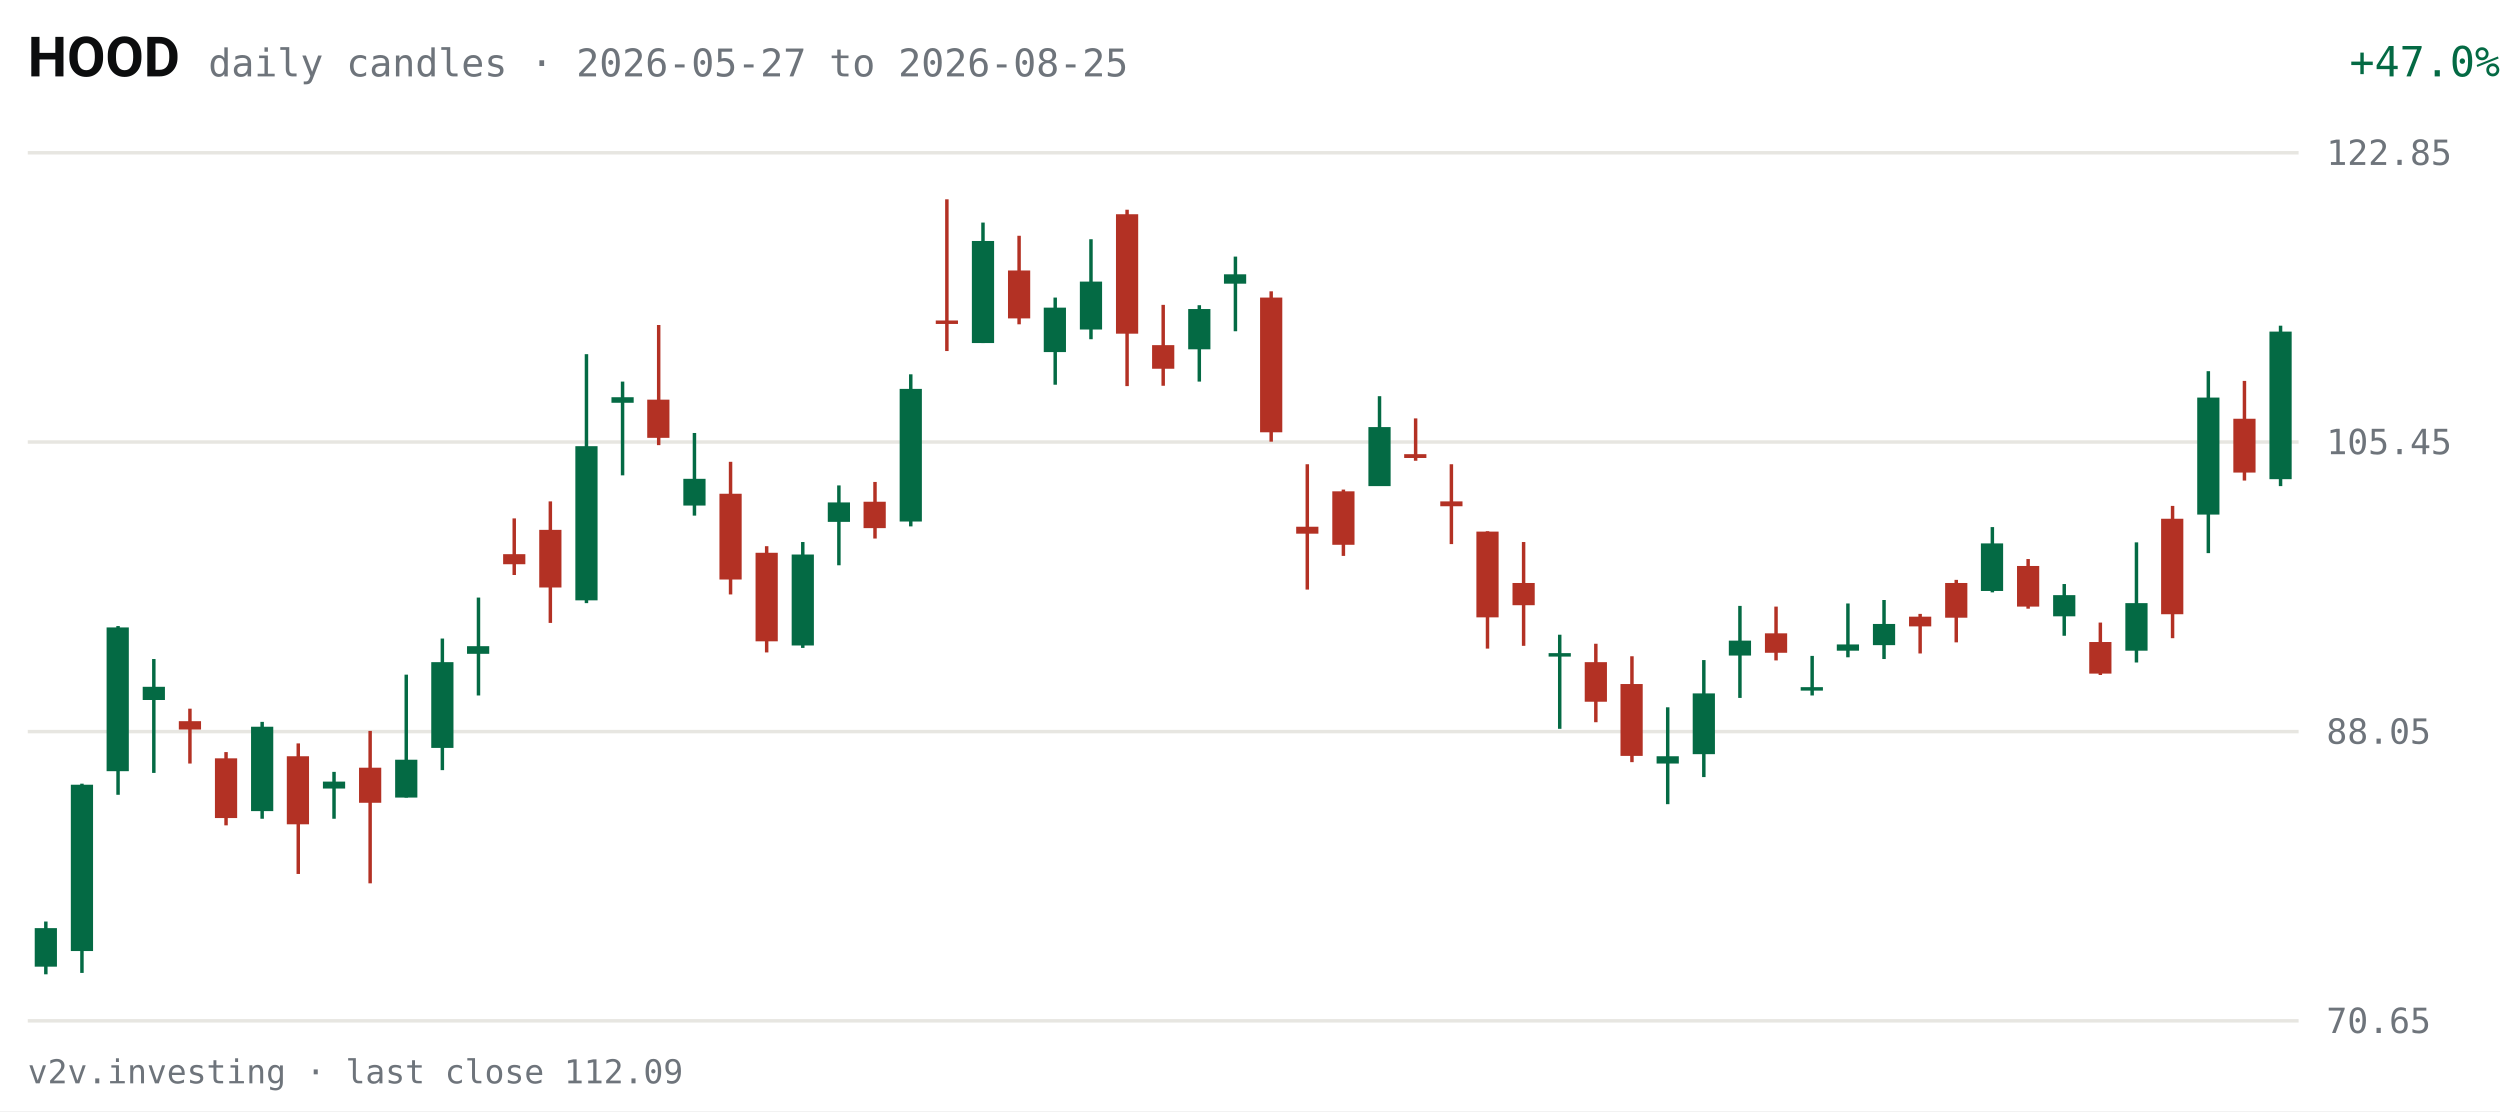
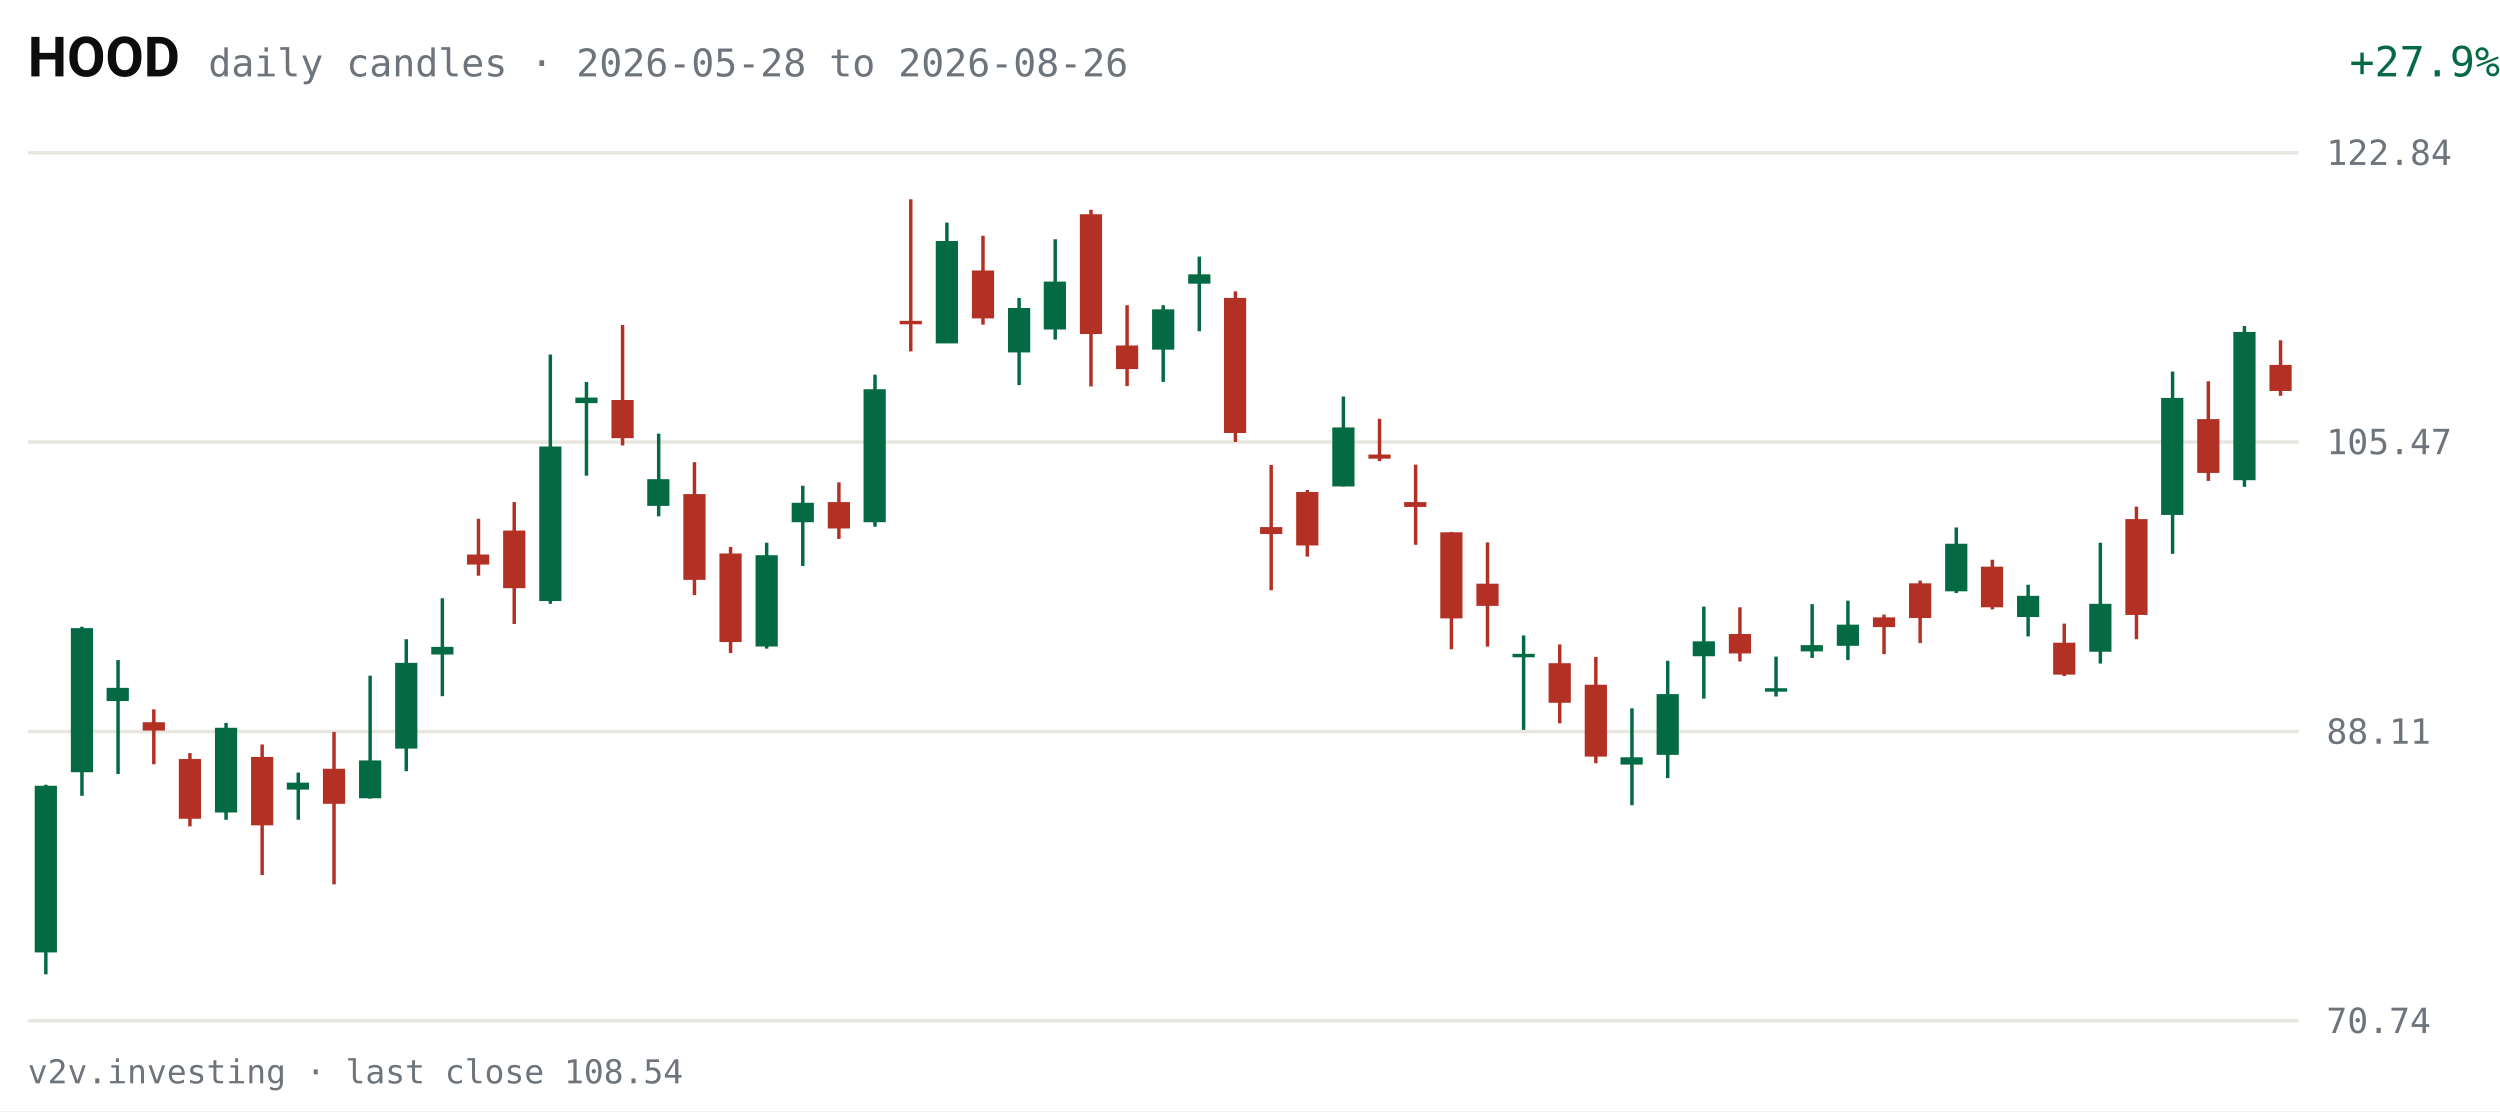
<svg xmlns="http://www.w3.org/2000/svg" viewBox="0 0 720 320" width="720" height="320" role="img" aria-label="HOOD daily candles, last 63 sessions">
  <rect width="720" height="320" fill="#FFFFFF" />
  <text x="8" y="22" fill="#0C0D0E" font-size="16" font-weight="600" font-family="system-ui,-apple-system,Segoe UI,Roboto,sans-serif">HOOD</text>
-   <text x="60" y="22" fill="#6E747B" font-size="11" font-family="ui-monospace,SFMono-Regular,Menlo,Consolas,monospace">daily candles · 2026-05-27 to 2026-08-25</text>
-   <text x="670" y="22" fill="#046A44" font-size="12" text-anchor="end" font-family="ui-monospace,SFMono-Regular,Menlo,Consolas,monospace" transform="translate(50,0)">+47.0%</text>
+   <text x="60" y="22" fill="#6E747B" font-size="11" font-family="ui-monospace,SFMono-Regular,Menlo,Consolas,monospace">daily candles · 2026-05-28 to 2026-08-26</text>
+   <text x="670" y="22" fill="#046A44" font-size="12" text-anchor="end" font-family="ui-monospace,SFMono-Regular,Menlo,Consolas,monospace" transform="translate(50,0)">+27.9%</text>
  <g font-family="ui-monospace,SFMono-Regular,Menlo,Consolas,monospace">
    <line x1="8" y1="294.0" x2="662" y2="294.0" stroke="#E7E6E1" stroke-width="1" />
-     <text x="670" y="297.5" fill="#6E747B" font-size="10">70.65</text>
+     <text x="670" y="297.5" fill="#6E747B" font-size="10">70.74</text>
    <line x1="8" y1="210.7" x2="662" y2="210.7" stroke="#E7E6E1" stroke-width="1" />
-     <text x="670" y="214.2" fill="#6E747B" font-size="10">88.05</text>
+     <text x="670" y="214.2" fill="#6E747B" font-size="10">88.11</text>
    <line x1="8" y1="127.3" x2="662" y2="127.3" stroke="#E7E6E1" stroke-width="1" />
-     <text x="670" y="130.8" fill="#6E747B" font-size="10">105.45</text>
+     <text x="670" y="130.8" fill="#6E747B" font-size="10">105.47</text>
    <line x1="8" y1="44.0" x2="662" y2="44.0" stroke="#E7E6E1" stroke-width="1" />
-     <text x="670" y="47.5" fill="#6E747B" font-size="10">122.85</text>
-     <line x1="13.2" y1="265.4" x2="13.2" y2="280.6" stroke="#046A44" stroke-width="1" />
-     <rect x="10.0" y="267.3" width="6.4" height="11.1" fill="#046A44" />
-     <line x1="23.6" y1="225.7" x2="23.6" y2="280.2" stroke="#046A44" stroke-width="1" />
-     <rect x="20.4" y="226.0" width="6.4" height="47.9" fill="#046A44" />
-     <line x1="34.0" y1="180.3" x2="34.0" y2="228.9" stroke="#046A44" stroke-width="1" />
-     <rect x="30.7" y="180.7" width="6.4" height="41.4" fill="#046A44" />
-     <line x1="44.3" y1="189.8" x2="44.3" y2="222.6" stroke="#046A44" stroke-width="1" />
-     <rect x="41.1" y="197.8" width="6.4" height="3.8" fill="#046A44" />
-     <line x1="54.7" y1="204.1" x2="54.7" y2="219.9" stroke="#B33124" stroke-width="1" />
-     <rect x="51.5" y="207.7" width="6.4" height="2.4" fill="#B33124" />
-     <line x1="65.1" y1="216.6" x2="65.1" y2="237.7" stroke="#B33124" stroke-width="1" />
-     <rect x="61.9" y="218.4" width="6.4" height="17.2" fill="#B33124" />
-     <line x1="75.5" y1="207.9" x2="75.5" y2="235.8" stroke="#046A44" stroke-width="1" />
-     <rect x="72.3" y="209.3" width="6.4" height="24.3" fill="#046A44" />
-     <line x1="85.9" y1="214.1" x2="85.9" y2="251.7" stroke="#B33124" stroke-width="1" />
-     <rect x="82.6" y="217.8" width="6.4" height="19.6" fill="#B33124" />
-     <line x1="96.2" y1="222.3" x2="96.2" y2="235.8" stroke="#046A44" stroke-width="1" />
-     <rect x="93.0" y="225.1" width="6.4" height="2.0" fill="#046A44" />
-     <line x1="106.6" y1="210.5" x2="106.6" y2="254.4" stroke="#B33124" stroke-width="1" />
-     <rect x="103.4" y="221.1" width="6.4" height="10.1" fill="#B33124" />
-     <line x1="117.0" y1="194.3" x2="117.0" y2="229.7" stroke="#046A44" stroke-width="1" />
-     <rect x="113.8" y="218.8" width="6.4" height="10.9" fill="#046A44" />
-     <line x1="127.4" y1="183.9" x2="127.4" y2="221.8" stroke="#046A44" stroke-width="1" />
-     <rect x="124.2" y="190.7" width="6.4" height="24.7" fill="#046A44" />
-     <line x1="137.8" y1="172.1" x2="137.8" y2="200.3" stroke="#046A44" stroke-width="1" />
-     <rect x="134.5" y="186.1" width="6.4" height="2.2" fill="#046A44" />
-     <line x1="148.1" y1="149.3" x2="148.1" y2="165.6" stroke="#B33124" stroke-width="1" />
-     <rect x="144.9" y="159.6" width="6.4" height="2.9" fill="#B33124" />
-     <line x1="158.5" y1="144.4" x2="158.5" y2="179.4" stroke="#B33124" stroke-width="1" />
-     <rect x="155.3" y="152.6" width="6.4" height="16.6" fill="#B33124" />
-     <line x1="168.9" y1="102.0" x2="168.9" y2="173.7" stroke="#046A44" stroke-width="1" />
-     <rect x="165.7" y="128.5" width="6.4" height="44.4" fill="#046A44" />
-     <line x1="179.3" y1="109.9" x2="179.3" y2="136.9" stroke="#046A44" stroke-width="1" />
-     <rect x="176.1" y="114.4" width="6.4" height="1.6" fill="#046A44" />
-     <line x1="189.7" y1="93.6" x2="189.7" y2="128.2" stroke="#B33124" stroke-width="1" />
-     <rect x="186.4" y="115.1" width="6.4" height="11.0" fill="#B33124" />
-     <line x1="200.0" y1="124.7" x2="200.0" y2="148.5" stroke="#046A44" stroke-width="1" />
-     <rect x="196.8" y="137.9" width="6.4" height="7.7" fill="#046A44" />
-     <line x1="210.4" y1="133.0" x2="210.4" y2="171.2" stroke="#B33124" stroke-width="1" />
-     <rect x="207.2" y="142.2" width="6.4" height="24.7" fill="#B33124" />
-     <line x1="220.8" y1="157.3" x2="220.8" y2="187.9" stroke="#B33124" stroke-width="1" />
-     <rect x="217.6" y="159.2" width="6.4" height="25.5" fill="#B33124" />
-     <line x1="231.2" y1="156.1" x2="231.2" y2="186.6" stroke="#046A44" stroke-width="1" />
-     <rect x="228.0" y="159.7" width="6.4" height="26.2" fill="#046A44" />
-     <line x1="241.6" y1="139.8" x2="241.6" y2="162.8" stroke="#046A44" stroke-width="1" />
-     <rect x="238.4" y="144.7" width="6.4" height="5.6" fill="#046A44" />
-     <line x1="252.0" y1="138.8" x2="252.0" y2="155.1" stroke="#B33124" stroke-width="1" />
-     <rect x="248.7" y="144.5" width="6.4" height="7.6" fill="#B33124" />
-     <line x1="262.3" y1="107.8" x2="262.3" y2="151.6" stroke="#046A44" stroke-width="1" />
-     <rect x="259.1" y="112.0" width="6.4" height="38.2" fill="#046A44" />
-     <line x1="272.7" y1="57.4" x2="272.7" y2="101.1" stroke="#B33124" stroke-width="1" />
-     <rect x="269.5" y="92.3" width="6.4" height="1.0" fill="#B33124" />
-     <line x1="283.1" y1="64.1" x2="283.1" y2="98.8" stroke="#046A44" stroke-width="1" />
-     <rect x="279.9" y="69.4" width="6.4" height="29.4" fill="#046A44" />
-     <line x1="293.5" y1="67.9" x2="293.5" y2="93.4" stroke="#B33124" stroke-width="1" />
-     <rect x="290.3" y="77.9" width="6.4" height="13.8" fill="#B33124" />
-     <line x1="303.9" y1="85.7" x2="303.9" y2="110.8" stroke="#046A44" stroke-width="1" />
-     <rect x="300.6" y="88.6" width="6.4" height="12.8" fill="#046A44" />
-     <line x1="314.2" y1="68.9" x2="314.2" y2="97.7" stroke="#046A44" stroke-width="1" />
-     <rect x="311.0" y="81.1" width="6.4" height="13.8" fill="#046A44" />
-     <line x1="324.6" y1="60.4" x2="324.6" y2="111.2" stroke="#B33124" stroke-width="1" />
-     <rect x="321.4" y="61.7" width="6.4" height="34.4" fill="#B33124" />
-     <line x1="335.0" y1="87.8" x2="335.0" y2="111.1" stroke="#B33124" stroke-width="1" />
-     <rect x="331.8" y="99.4" width="6.4" height="6.8" fill="#B33124" />
-     <line x1="345.4" y1="87.9" x2="345.4" y2="109.9" stroke="#046A44" stroke-width="1" />
-     <rect x="342.2" y="89.0" width="6.4" height="11.6" fill="#046A44" />
-     <line x1="355.8" y1="73.9" x2="355.8" y2="95.4" stroke="#046A44" stroke-width="1" />
-     <rect x="352.5" y="79.0" width="6.4" height="2.7" fill="#046A44" />
-     <line x1="366.1" y1="83.9" x2="366.1" y2="127.2" stroke="#B33124" stroke-width="1" />
-     <rect x="362.9" y="85.7" width="6.4" height="38.8" fill="#B33124" />
-     <line x1="376.5" y1="133.7" x2="376.5" y2="169.8" stroke="#B33124" stroke-width="1" />
-     <rect x="373.3" y="151.7" width="6.4" height="2.0" fill="#B33124" />
-     <line x1="386.9" y1="141.0" x2="386.9" y2="160.1" stroke="#B33124" stroke-width="1" />
-     <rect x="383.7" y="141.5" width="6.4" height="15.4" fill="#B33124" />
-     <line x1="397.3" y1="114.1" x2="397.3" y2="139.9" stroke="#046A44" stroke-width="1" />
-     <rect x="394.1" y="123.0" width="6.4" height="17.0" fill="#046A44" />
-     <line x1="407.7" y1="120.5" x2="407.7" y2="132.7" stroke="#B33124" stroke-width="1" />
-     <rect x="404.4" y="130.8" width="6.4" height="1.1" fill="#B33124" />
-     <line x1="418.0" y1="133.7" x2="418.0" y2="156.7" stroke="#B33124" stroke-width="1" />
-     <rect x="414.8" y="144.4" width="6.4" height="1.4" fill="#B33124" />
-     <line x1="428.4" y1="153.0" x2="428.4" y2="186.8" stroke="#B33124" stroke-width="1" />
-     <rect x="425.2" y="153.1" width="6.4" height="24.7" fill="#B33124" />
-     <line x1="438.8" y1="156.1" x2="438.8" y2="186.0" stroke="#B33124" stroke-width="1" />
-     <rect x="435.6" y="167.9" width="6.4" height="6.4" fill="#B33124" />
-     <line x1="449.2" y1="182.8" x2="449.2" y2="209.9" stroke="#046A44" stroke-width="1" />
-     <rect x="446.0" y="188.1" width="6.4" height="1.0" fill="#046A44" />
-     <line x1="459.6" y1="185.4" x2="459.6" y2="208.0" stroke="#B33124" stroke-width="1" />
-     <rect x="456.4" y="190.7" width="6.4" height="11.4" fill="#B33124" />
-     <line x1="470.0" y1="189.0" x2="470.0" y2="219.5" stroke="#B33124" stroke-width="1" />
-     <rect x="466.7" y="197.0" width="6.4" height="20.7" fill="#B33124" />
-     <line x1="480.3" y1="203.7" x2="480.3" y2="231.6" stroke="#046A44" stroke-width="1" />
-     <rect x="477.1" y="217.8" width="6.4" height="2.1" fill="#046A44" />
-     <line x1="490.7" y1="190.1" x2="490.7" y2="223.8" stroke="#046A44" stroke-width="1" />
-     <rect x="487.5" y="199.7" width="6.4" height="17.5" fill="#046A44" />
-     <line x1="501.1" y1="174.5" x2="501.1" y2="201.0" stroke="#046A44" stroke-width="1" />
-     <rect x="497.9" y="184.5" width="6.4" height="4.3" fill="#046A44" />
-     <line x1="511.5" y1="174.7" x2="511.5" y2="190.2" stroke="#B33124" stroke-width="1" />
-     <rect x="508.3" y="182.4" width="6.4" height="5.6" fill="#B33124" />
-     <line x1="521.9" y1="188.9" x2="521.9" y2="200.3" stroke="#046A44" stroke-width="1" />
-     <rect x="518.6" y="197.9" width="6.4" height="1.0" fill="#046A44" />
-     <line x1="532.2" y1="173.8" x2="532.2" y2="189.3" stroke="#046A44" stroke-width="1" />
-     <rect x="529.0" y="185.6" width="6.4" height="1.8" fill="#046A44" />
-     <line x1="542.6" y1="172.8" x2="542.6" y2="189.8" stroke="#046A44" stroke-width="1" />
-     <rect x="539.4" y="179.7" width="6.4" height="6.1" fill="#046A44" />
-     <line x1="553.0" y1="176.8" x2="553.0" y2="188.2" stroke="#B33124" stroke-width="1" />
-     <rect x="549.8" y="177.6" width="6.4" height="2.8" fill="#B33124" />
-     <line x1="563.4" y1="167.0" x2="563.4" y2="185.0" stroke="#B33124" stroke-width="1" />
-     <rect x="560.2" y="167.9" width="6.4" height="10.0" fill="#B33124" />
-     <line x1="573.8" y1="151.8" x2="573.8" y2="170.6" stroke="#046A44" stroke-width="1" />
-     <rect x="570.5" y="156.5" width="6.4" height="13.7" fill="#046A44" />
-     <line x1="584.1" y1="161.0" x2="584.1" y2="175.3" stroke="#B33124" stroke-width="1" />
-     <rect x="580.9" y="163.0" width="6.4" height="11.7" fill="#B33124" />
-     <line x1="594.5" y1="168.2" x2="594.5" y2="183.1" stroke="#046A44" stroke-width="1" />
-     <rect x="591.3" y="171.4" width="6.4" height="6.1" fill="#046A44" />
-     <line x1="604.9" y1="179.3" x2="604.9" y2="194.4" stroke="#B33124" stroke-width="1" />
-     <rect x="601.7" y="184.9" width="6.4" height="9.1" fill="#B33124" />
-     <line x1="615.3" y1="156.2" x2="615.3" y2="190.8" stroke="#046A44" stroke-width="1" />
-     <rect x="612.1" y="173.7" width="6.4" height="13.7" fill="#046A44" />
-     <line x1="625.7" y1="145.7" x2="625.7" y2="183.8" stroke="#B33124" stroke-width="1" />
-     <rect x="622.4" y="149.4" width="6.4" height="27.5" fill="#B33124" />
-     <line x1="636.0" y1="106.9" x2="636.0" y2="159.3" stroke="#046A44" stroke-width="1" />
-     <rect x="632.8" y="114.5" width="6.4" height="33.7" fill="#046A44" />
-     <line x1="646.4" y1="109.7" x2="646.4" y2="138.4" stroke="#B33124" stroke-width="1" />
-     <rect x="643.2" y="120.6" width="6.4" height="15.5" fill="#B33124" />
-     <line x1="656.8" y1="93.8" x2="656.8" y2="140.0" stroke="#046A44" stroke-width="1" />
-     <rect x="653.6" y="95.5" width="6.4" height="42.5" fill="#046A44" />
+     <text x="670" y="47.5" fill="#6E747B" font-size="10">122.84</text>
+     <line x1="13.2" y1="226.0" x2="13.2" y2="280.6" stroke="#046A44" stroke-width="1" />
+     <rect x="10.0" y="226.3" width="6.4" height="48.0" fill="#046A44" />
+     <line x1="23.6" y1="180.5" x2="23.6" y2="229.2" stroke="#046A44" stroke-width="1" />
+     <rect x="20.4" y="180.9" width="6.4" height="41.5" fill="#046A44" />
+     <line x1="34.0" y1="190.1" x2="34.0" y2="222.9" stroke="#046A44" stroke-width="1" />
+     <rect x="30.7" y="198.1" width="6.4" height="3.8" fill="#046A44" />
+     <line x1="44.3" y1="204.3" x2="44.3" y2="220.1" stroke="#B33124" stroke-width="1" />
+     <rect x="41.1" y="208.0" width="6.4" height="2.4" fill="#B33124" />
+     <line x1="54.7" y1="216.9" x2="54.7" y2="238.0" stroke="#B33124" stroke-width="1" />
+     <rect x="51.5" y="218.6" width="6.4" height="17.2" fill="#B33124" />
+     <line x1="65.1" y1="208.2" x2="65.1" y2="236.1" stroke="#046A44" stroke-width="1" />
+     <rect x="61.9" y="209.6" width="6.4" height="24.4" fill="#046A44" />
+     <line x1="75.5" y1="214.4" x2="75.5" y2="252.0" stroke="#B33124" stroke-width="1" />
+     <rect x="72.3" y="218.0" width="6.4" height="19.7" fill="#B33124" />
+     <line x1="85.9" y1="222.5" x2="85.9" y2="236.1" stroke="#046A44" stroke-width="1" />
+     <rect x="82.6" y="225.4" width="6.4" height="2.0" fill="#046A44" />
+     <line x1="96.2" y1="210.8" x2="96.2" y2="254.7" stroke="#B33124" stroke-width="1" />
+     <rect x="93.0" y="221.4" width="6.4" height="10.1" fill="#B33124" />
+     <line x1="106.6" y1="194.6" x2="106.6" y2="230.0" stroke="#046A44" stroke-width="1" />
+     <rect x="103.4" y="219.0" width="6.4" height="10.9" fill="#046A44" />
+     <line x1="117.0" y1="184.1" x2="117.0" y2="222.1" stroke="#046A44" stroke-width="1" />
+     <rect x="113.8" y="190.9" width="6.4" height="24.7" fill="#046A44" />
+     <line x1="127.4" y1="172.3" x2="127.4" y2="200.5" stroke="#046A44" stroke-width="1" />
+     <rect x="124.2" y="186.3" width="6.4" height="2.2" fill="#046A44" />
+     <line x1="137.8" y1="149.4" x2="137.8" y2="165.8" stroke="#B33124" stroke-width="1" />
+     <rect x="134.5" y="159.7" width="6.4" height="2.9" fill="#B33124" />
+     <line x1="148.1" y1="144.6" x2="148.1" y2="179.7" stroke="#B33124" stroke-width="1" />
+     <rect x="144.9" y="152.8" width="6.4" height="16.6" fill="#B33124" />
+     <line x1="158.5" y1="102.1" x2="158.5" y2="173.9" stroke="#046A44" stroke-width="1" />
+     <rect x="155.3" y="128.6" width="6.4" height="44.5" fill="#046A44" />
+     <line x1="168.9" y1="110.0" x2="168.9" y2="137.0" stroke="#046A44" stroke-width="1" />
+     <rect x="165.7" y="114.5" width="6.4" height="1.6" fill="#046A44" />
+     <line x1="179.3" y1="93.6" x2="179.3" y2="128.3" stroke="#B33124" stroke-width="1" />
+     <rect x="176.1" y="115.2" width="6.4" height="11.0" fill="#B33124" />
+     <line x1="189.7" y1="124.9" x2="189.7" y2="148.7" stroke="#046A44" stroke-width="1" />
+     <rect x="186.4" y="138.0" width="6.4" height="7.7" fill="#046A44" />
+     <line x1="200.0" y1="133.1" x2="200.0" y2="171.4" stroke="#B33124" stroke-width="1" />
+     <rect x="196.8" y="142.3" width="6.4" height="24.7" fill="#B33124" />
+     <line x1="210.4" y1="157.5" x2="210.4" y2="188.1" stroke="#B33124" stroke-width="1" />
+     <rect x="207.2" y="159.4" width="6.4" height="25.5" fill="#B33124" />
+     <line x1="220.8" y1="156.3" x2="220.8" y2="186.8" stroke="#046A44" stroke-width="1" />
+     <rect x="217.6" y="159.9" width="6.4" height="26.3" fill="#046A44" />
+     <line x1="231.2" y1="139.9" x2="231.2" y2="163.0" stroke="#046A44" stroke-width="1" />
+     <rect x="228.0" y="144.8" width="6.4" height="5.6" fill="#046A44" />
+     <line x1="241.6" y1="138.9" x2="241.6" y2="155.2" stroke="#B33124" stroke-width="1" />
+     <rect x="238.4" y="144.6" width="6.4" height="7.6" fill="#B33124" />
+     <line x1="252.0" y1="107.9" x2="252.0" y2="151.7" stroke="#046A44" stroke-width="1" />
+     <rect x="248.7" y="112.1" width="6.4" height="38.3" fill="#046A44" />
+     <line x1="262.3" y1="57.4" x2="262.3" y2="101.2" stroke="#B33124" stroke-width="1" />
+     <rect x="259.1" y="92.4" width="6.4" height="1.0" fill="#B33124" />
+     <line x1="272.7" y1="64.1" x2="272.7" y2="98.8" stroke="#046A44" stroke-width="1" />
+     <rect x="269.5" y="69.4" width="6.4" height="29.5" fill="#046A44" />
+     <line x1="283.1" y1="67.9" x2="283.1" y2="93.5" stroke="#B33124" stroke-width="1" />
+     <rect x="279.9" y="77.9" width="6.4" height="13.8" fill="#B33124" />
+     <line x1="293.5" y1="85.8" x2="293.5" y2="110.9" stroke="#046A44" stroke-width="1" />
+     <rect x="290.3" y="88.7" width="6.4" height="12.8" fill="#046A44" />
+     <line x1="303.9" y1="68.9" x2="303.9" y2="97.8" stroke="#046A44" stroke-width="1" />
+     <rect x="300.6" y="81.1" width="6.4" height="13.8" fill="#046A44" />
+     <line x1="314.2" y1="60.4" x2="314.2" y2="111.3" stroke="#B33124" stroke-width="1" />
+     <rect x="311.0" y="61.7" width="6.4" height="34.5" fill="#B33124" />
+     <line x1="324.6" y1="87.9" x2="324.6" y2="111.2" stroke="#B33124" stroke-width="1" />
+     <rect x="321.4" y="99.5" width="6.4" height="6.8" fill="#B33124" />
+     <line x1="335.0" y1="87.9" x2="335.0" y2="110.0" stroke="#046A44" stroke-width="1" />
+     <rect x="331.8" y="89.1" width="6.4" height="11.6" fill="#046A44" />
+     <line x1="345.4" y1="73.9" x2="345.4" y2="95.4" stroke="#046A44" stroke-width="1" />
+     <rect x="342.2" y="79.0" width="6.4" height="2.7" fill="#046A44" />
+     <line x1="355.8" y1="83.9" x2="355.8" y2="127.3" stroke="#B33124" stroke-width="1" />
+     <rect x="352.5" y="85.8" width="6.4" height="38.9" fill="#B33124" />
+     <line x1="366.1" y1="133.9" x2="366.1" y2="170.0" stroke="#B33124" stroke-width="1" />
+     <rect x="362.9" y="151.8" width="6.4" height="2.0" fill="#B33124" />
+     <line x1="376.5" y1="141.1" x2="376.5" y2="160.3" stroke="#B33124" stroke-width="1" />
+     <rect x="373.3" y="141.7" width="6.4" height="15.4" fill="#B33124" />
+     <line x1="386.9" y1="114.2" x2="386.9" y2="140.1" stroke="#046A44" stroke-width="1" />
+     <rect x="383.7" y="123.1" width="6.4" height="17.0" fill="#046A44" />
+     <line x1="397.3" y1="120.6" x2="397.3" y2="132.8" stroke="#B33124" stroke-width="1" />
+     <rect x="394.1" y="130.9" width="6.4" height="1.2" fill="#B33124" />
+     <line x1="407.7" y1="133.8" x2="407.7" y2="156.9" stroke="#B33124" stroke-width="1" />
+     <rect x="404.4" y="144.6" width="6.4" height="1.4" fill="#B33124" />
+     <line x1="418.0" y1="153.2" x2="418.0" y2="187.0" stroke="#B33124" stroke-width="1" />
+     <rect x="414.8" y="153.3" width="6.4" height="24.8" fill="#B33124" />
+     <line x1="428.4" y1="156.2" x2="428.4" y2="186.2" stroke="#B33124" stroke-width="1" />
+     <rect x="425.2" y="168.1" width="6.4" height="6.4" fill="#B33124" />
+     <line x1="438.8" y1="183.0" x2="438.8" y2="210.2" stroke="#046A44" stroke-width="1" />
+     <rect x="435.6" y="188.3" width="6.4" height="1.0" fill="#046A44" />
+     <line x1="449.2" y1="185.6" x2="449.2" y2="208.3" stroke="#B33124" stroke-width="1" />
+     <rect x="446.0" y="191.0" width="6.4" height="11.4" fill="#B33124" />
+     <line x1="459.6" y1="189.2" x2="459.6" y2="219.8" stroke="#B33124" stroke-width="1" />
+     <rect x="456.4" y="197.2" width="6.4" height="20.7" fill="#B33124" />
+     <line x1="470.0" y1="204.0" x2="470.0" y2="231.9" stroke="#046A44" stroke-width="1" />
+     <rect x="466.7" y="218.1" width="6.4" height="2.1" fill="#046A44" />
+     <line x1="480.3" y1="190.3" x2="480.3" y2="224.1" stroke="#046A44" stroke-width="1" />
+     <rect x="477.1" y="199.9" width="6.4" height="17.5" fill="#046A44" />
+     <line x1="490.7" y1="174.7" x2="490.7" y2="201.2" stroke="#046A44" stroke-width="1" />
+     <rect x="487.5" y="184.7" width="6.4" height="4.3" fill="#046A44" />
+     <line x1="501.1" y1="174.9" x2="501.1" y2="190.5" stroke="#B33124" stroke-width="1" />
+     <rect x="497.9" y="182.6" width="6.4" height="5.6" fill="#B33124" />
+     <line x1="511.5" y1="189.1" x2="511.5" y2="200.6" stroke="#046A44" stroke-width="1" />
+     <rect x="508.3" y="198.2" width="6.4" height="1.0" fill="#046A44" />
+     <line x1="521.9" y1="174.0" x2="521.9" y2="189.5" stroke="#046A44" stroke-width="1" />
+     <rect x="518.6" y="185.8" width="6.4" height="1.8" fill="#046A44" />
+     <line x1="532.2" y1="173.0" x2="532.2" y2="190.1" stroke="#046A44" stroke-width="1" />
+     <rect x="529.0" y="179.9" width="6.4" height="6.1" fill="#046A44" />
+     <line x1="542.6" y1="177.0" x2="542.6" y2="188.4" stroke="#B33124" stroke-width="1" />
+     <rect x="539.4" y="177.8" width="6.4" height="2.8" fill="#B33124" />
+     <line x1="553.0" y1="167.2" x2="553.0" y2="185.2" stroke="#B33124" stroke-width="1" />
+     <rect x="549.8" y="168.0" width="6.4" height="10.0" fill="#B33124" />
+     <line x1="563.4" y1="151.9" x2="563.4" y2="170.8" stroke="#046A44" stroke-width="1" />
+     <rect x="560.2" y="156.6" width="6.4" height="13.7" fill="#046A44" />
+     <line x1="573.8" y1="161.2" x2="573.8" y2="175.5" stroke="#B33124" stroke-width="1" />
+     <rect x="570.5" y="163.2" width="6.4" height="11.7" fill="#B33124" />
+     <line x1="584.1" y1="168.4" x2="584.1" y2="183.3" stroke="#046A44" stroke-width="1" />
+     <rect x="580.9" y="171.6" width="6.4" height="6.1" fill="#046A44" />
+     <line x1="594.5" y1="179.6" x2="594.5" y2="194.7" stroke="#B33124" stroke-width="1" />
+     <rect x="591.3" y="185.1" width="6.4" height="9.2" fill="#B33124" />
+     <line x1="604.9" y1="156.3" x2="604.9" y2="191.1" stroke="#046A44" stroke-width="1" />
+     <rect x="601.7" y="173.9" width="6.4" height="13.8" fill="#046A44" />
+     <line x1="615.3" y1="145.9" x2="615.3" y2="184.1" stroke="#B33124" stroke-width="1" />
+     <rect x="612.1" y="149.5" width="6.4" height="27.6" fill="#B33124" />
+     <line x1="625.7" y1="107.0" x2="625.7" y2="159.5" stroke="#046A44" stroke-width="1" />
+     <rect x="622.4" y="114.6" width="6.4" height="33.7" fill="#046A44" />
+     <line x1="636.0" y1="109.8" x2="636.0" y2="138.5" stroke="#B33124" stroke-width="1" />
+     <rect x="632.8" y="120.7" width="6.4" height="15.5" fill="#B33124" />
+     <line x1="646.4" y1="93.9" x2="646.4" y2="140.2" stroke="#046A44" stroke-width="1" />
+     <rect x="643.2" y="95.6" width="6.4" height="42.7" fill="#046A44" />
+     <line x1="656.8" y1="98.0" x2="656.8" y2="114.0" stroke="#B33124" stroke-width="1" />
+     <rect x="653.6" y="105.1" width="6.4" height="7.5" fill="#B33124" />
  </g>
-   <text x="8" y="312" fill="#6E747B" font-size="9.5" font-family="ui-monospace,SFMono-Regular,Menlo,Consolas,monospace">v2v.investing · last close 112.09</text>
+   <text x="8" y="312" fill="#6E747B" font-size="9.5" font-family="ui-monospace,SFMono-Regular,Menlo,Consolas,monospace">v2v.investing · last close 108.54</text>
</svg>
